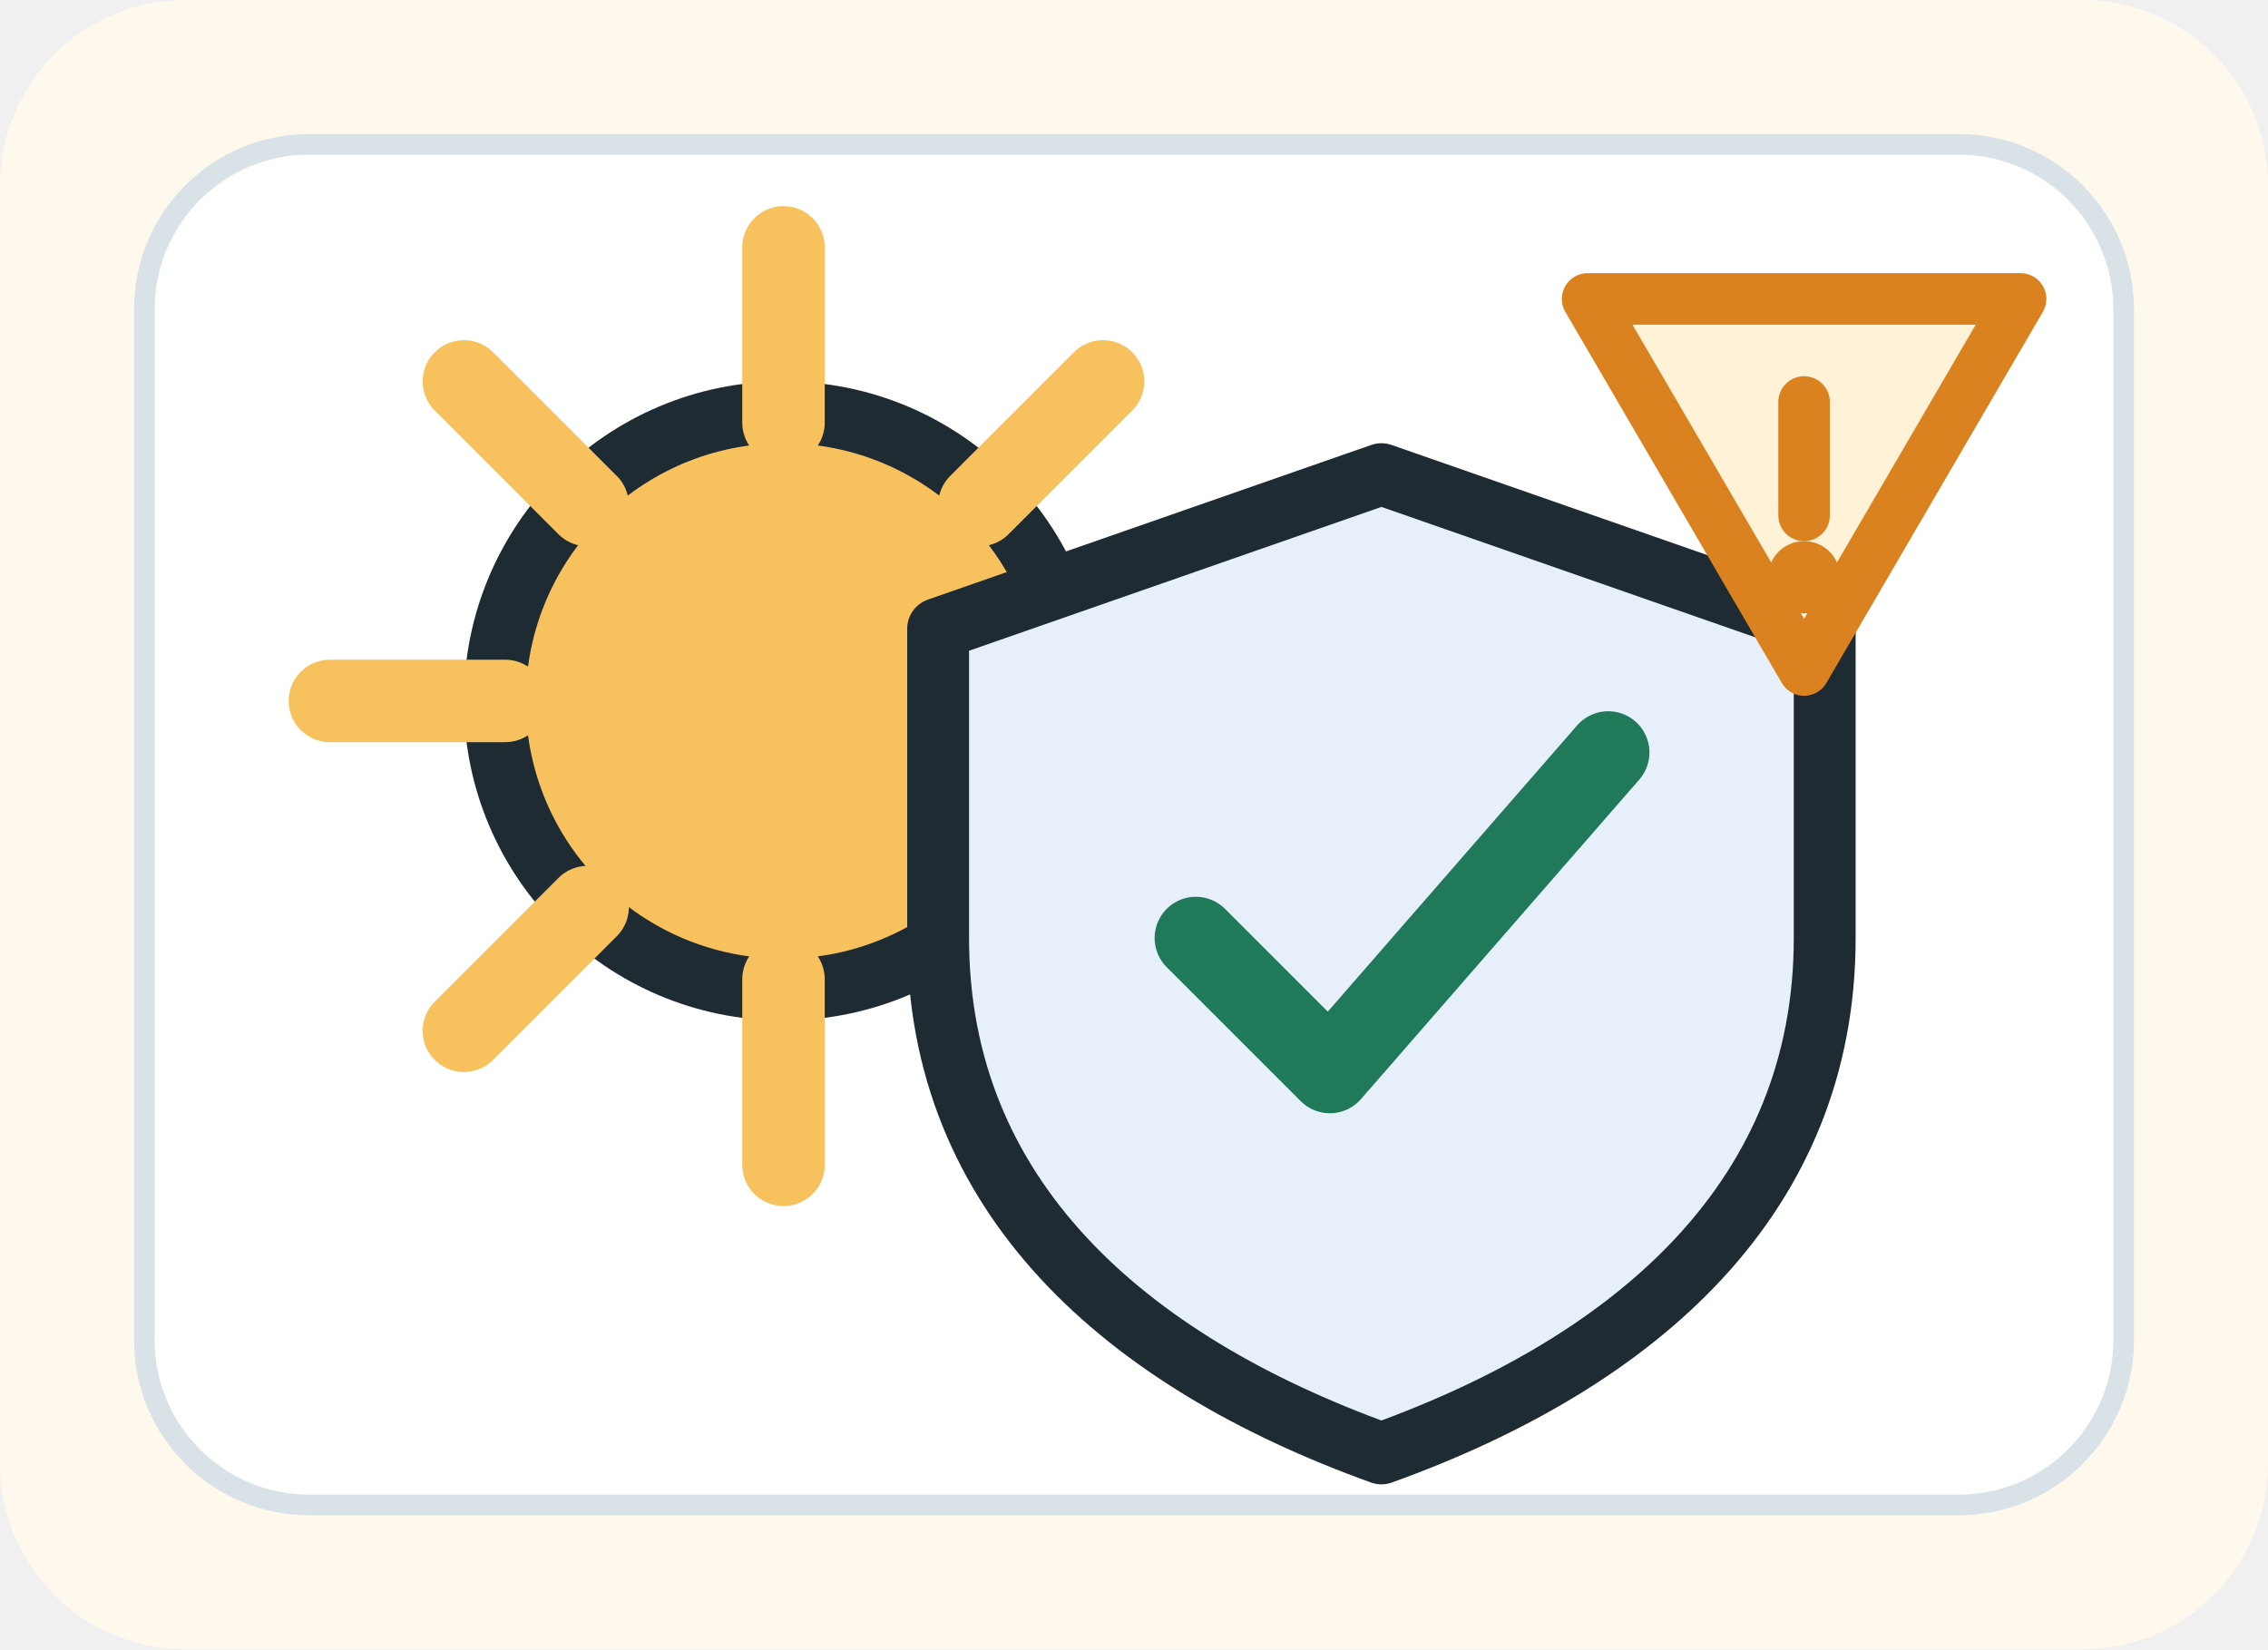
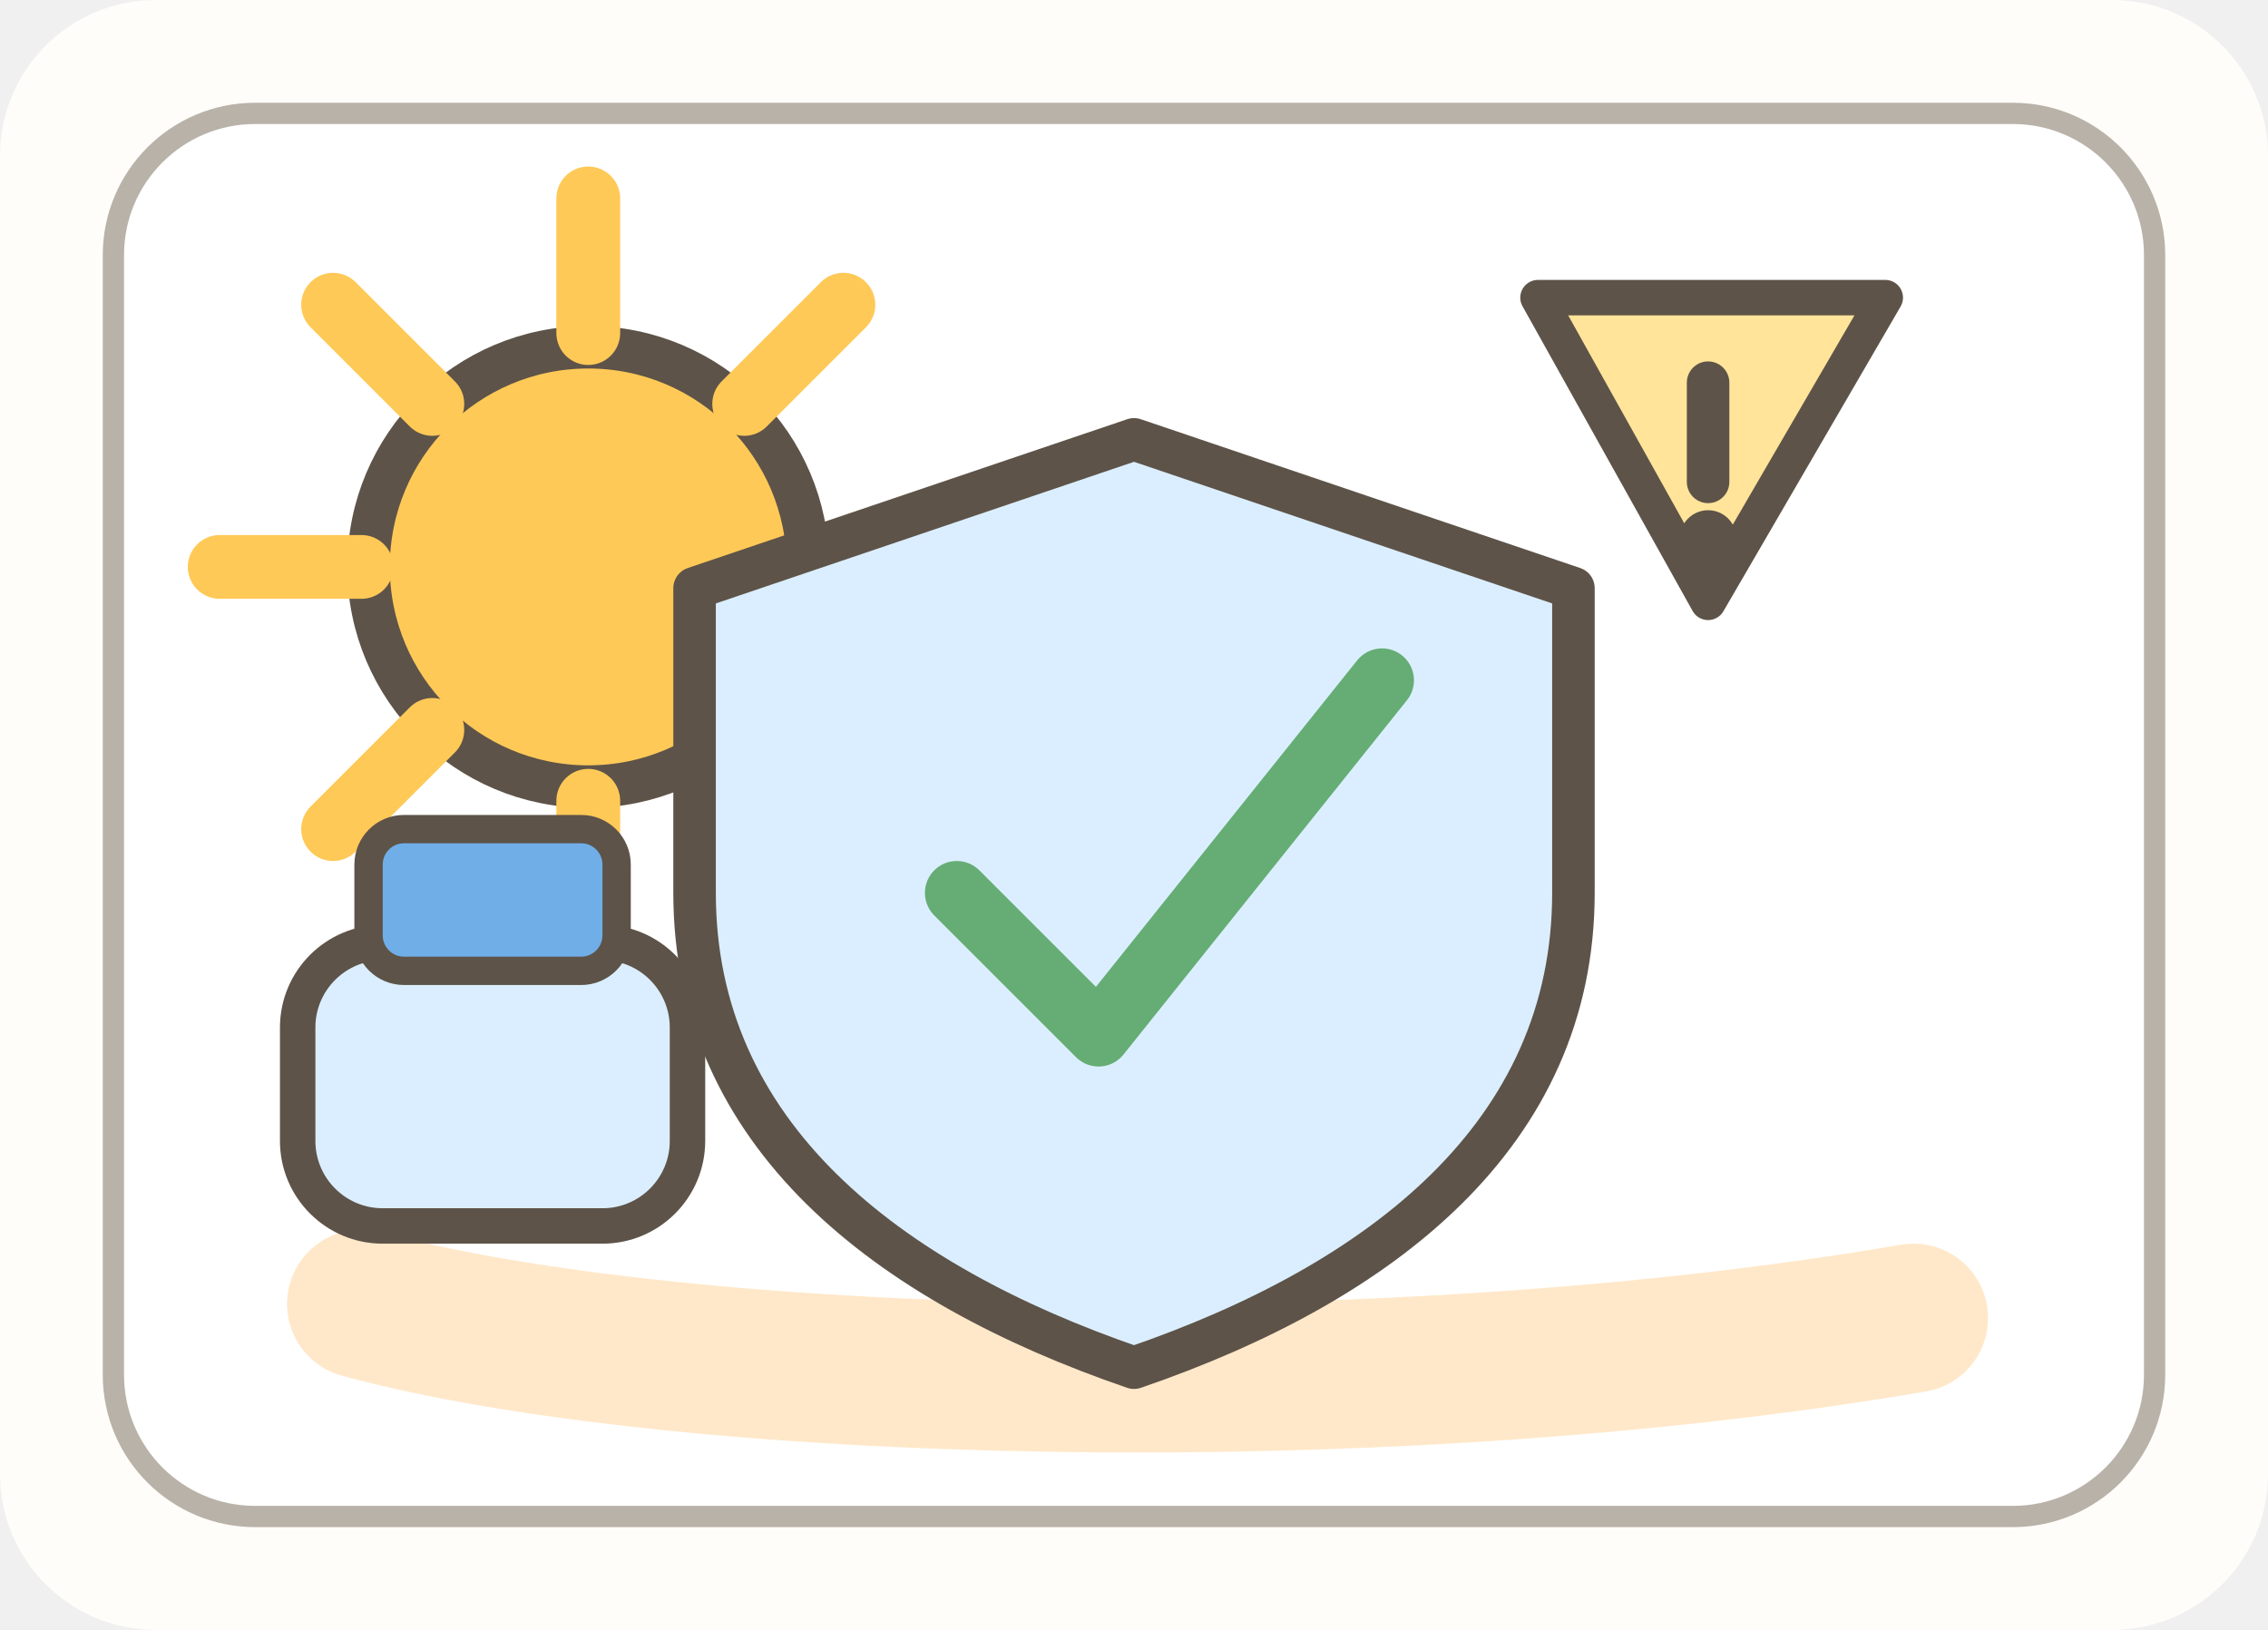
- <svg xmlns="http://www.w3.org/2000/svg" viewBox="0 0 220 160" role="img" aria-labelledby="title desc">
-   <rect width="220" height="160" rx="18" fill="#fff8ed" />
-   <rect x="14" y="14" width="192" height="132" rx="16" fill="#ffffff" stroke="#d8e2e7" stroke-width="2" />
-   <circle cx="76" cy="68" r="28" fill="#f7c15e" stroke="#1f2b32" stroke-width="6" />
-   <path d="M76 24v17M76 95v18M32 68h17M103 68h18M45 37l12 12M95 88l12 12M107 37 95 49M57 88l-12 12" stroke="#f7c15e" stroke-width="8" stroke-linecap="round" />
-   <path d="M134 46l43 15v30c0 25-18 41-43 50-25-9-43-25-43-50V61l43-15Z" fill="#e7f0fa" stroke="#1f2b32" stroke-width="6" stroke-linejoin="round" />
-   <path d="M116 91l13 13 27-31" fill="none" stroke="#207a5a" stroke-width="8" stroke-linecap="round" stroke-linejoin="round" />
-   <path d="M154 29h42l-21 36-21-36Z" fill="#fff2d7" stroke="#d9821f" stroke-width="5" stroke-linejoin="round" />
-   <path d="M175 39v11" stroke="#d9821f" stroke-width="5" stroke-linecap="round" />
-   <circle cx="175" cy="56" r="3.5" fill="#d9821f" />
+ <svg xmlns="http://www.w3.org/2000/svg" viewBox="0 0 320 230" role="img" aria-labelledby="title desc">
+   <rect width="320" height="230" rx="22" fill="#fffdf9" />
+   <rect x="16" y="16" width="288" height="198" rx="20" fill="#ffffff" stroke="#b9b2a9" stroke-width="3" />
+   <path d="M51 184c44 12 143 15 219 2" fill="none" stroke="#ffe8c9" stroke-width="21" stroke-linecap="round" />
+   <circle cx="83" cy="80" r="31" fill="#ffc957" stroke="#5d5348" stroke-width="6" />
+   <path d="M83 28v19M83 113v20M31 80h20M115 80h20M47 43l14 14M105 103l14 14M119 43l-14 14M61 103l-14 14" stroke="#ffc957" stroke-width="9" stroke-linecap="round" />
+   <rect x="42" y="133" width="55" height="40" rx="12" fill="#dbeeff" stroke="#5d5348" stroke-width="5" />
+   <rect x="52" y="117" width="35" height="20" rx="5" fill="#70aee8" stroke="#5d5348" stroke-width="4" />
+   <path d="M160 62l62 21v43c0 34-27 55-62 67-35-12-62-33-62-67V83l62-21Z" fill="#dbeeff" stroke="#5d5348" stroke-width="6" stroke-linejoin="round" />
+   <path d="M135 126l20 20 40-50" fill="none" stroke="#65ad74" stroke-width="9" stroke-linecap="round" stroke-linejoin="round" />
+   <path d="M217 42h49l-25 43-24-43Z" fill="#ffe49a" stroke="#5d5348" stroke-width="5" stroke-linejoin="round" />
+   <path d="M241 54v14" stroke="#5d5348" stroke-width="6" stroke-linecap="round" />
+   <circle cx="241" cy="76" r="4" fill="#5d5348" />
</svg>
